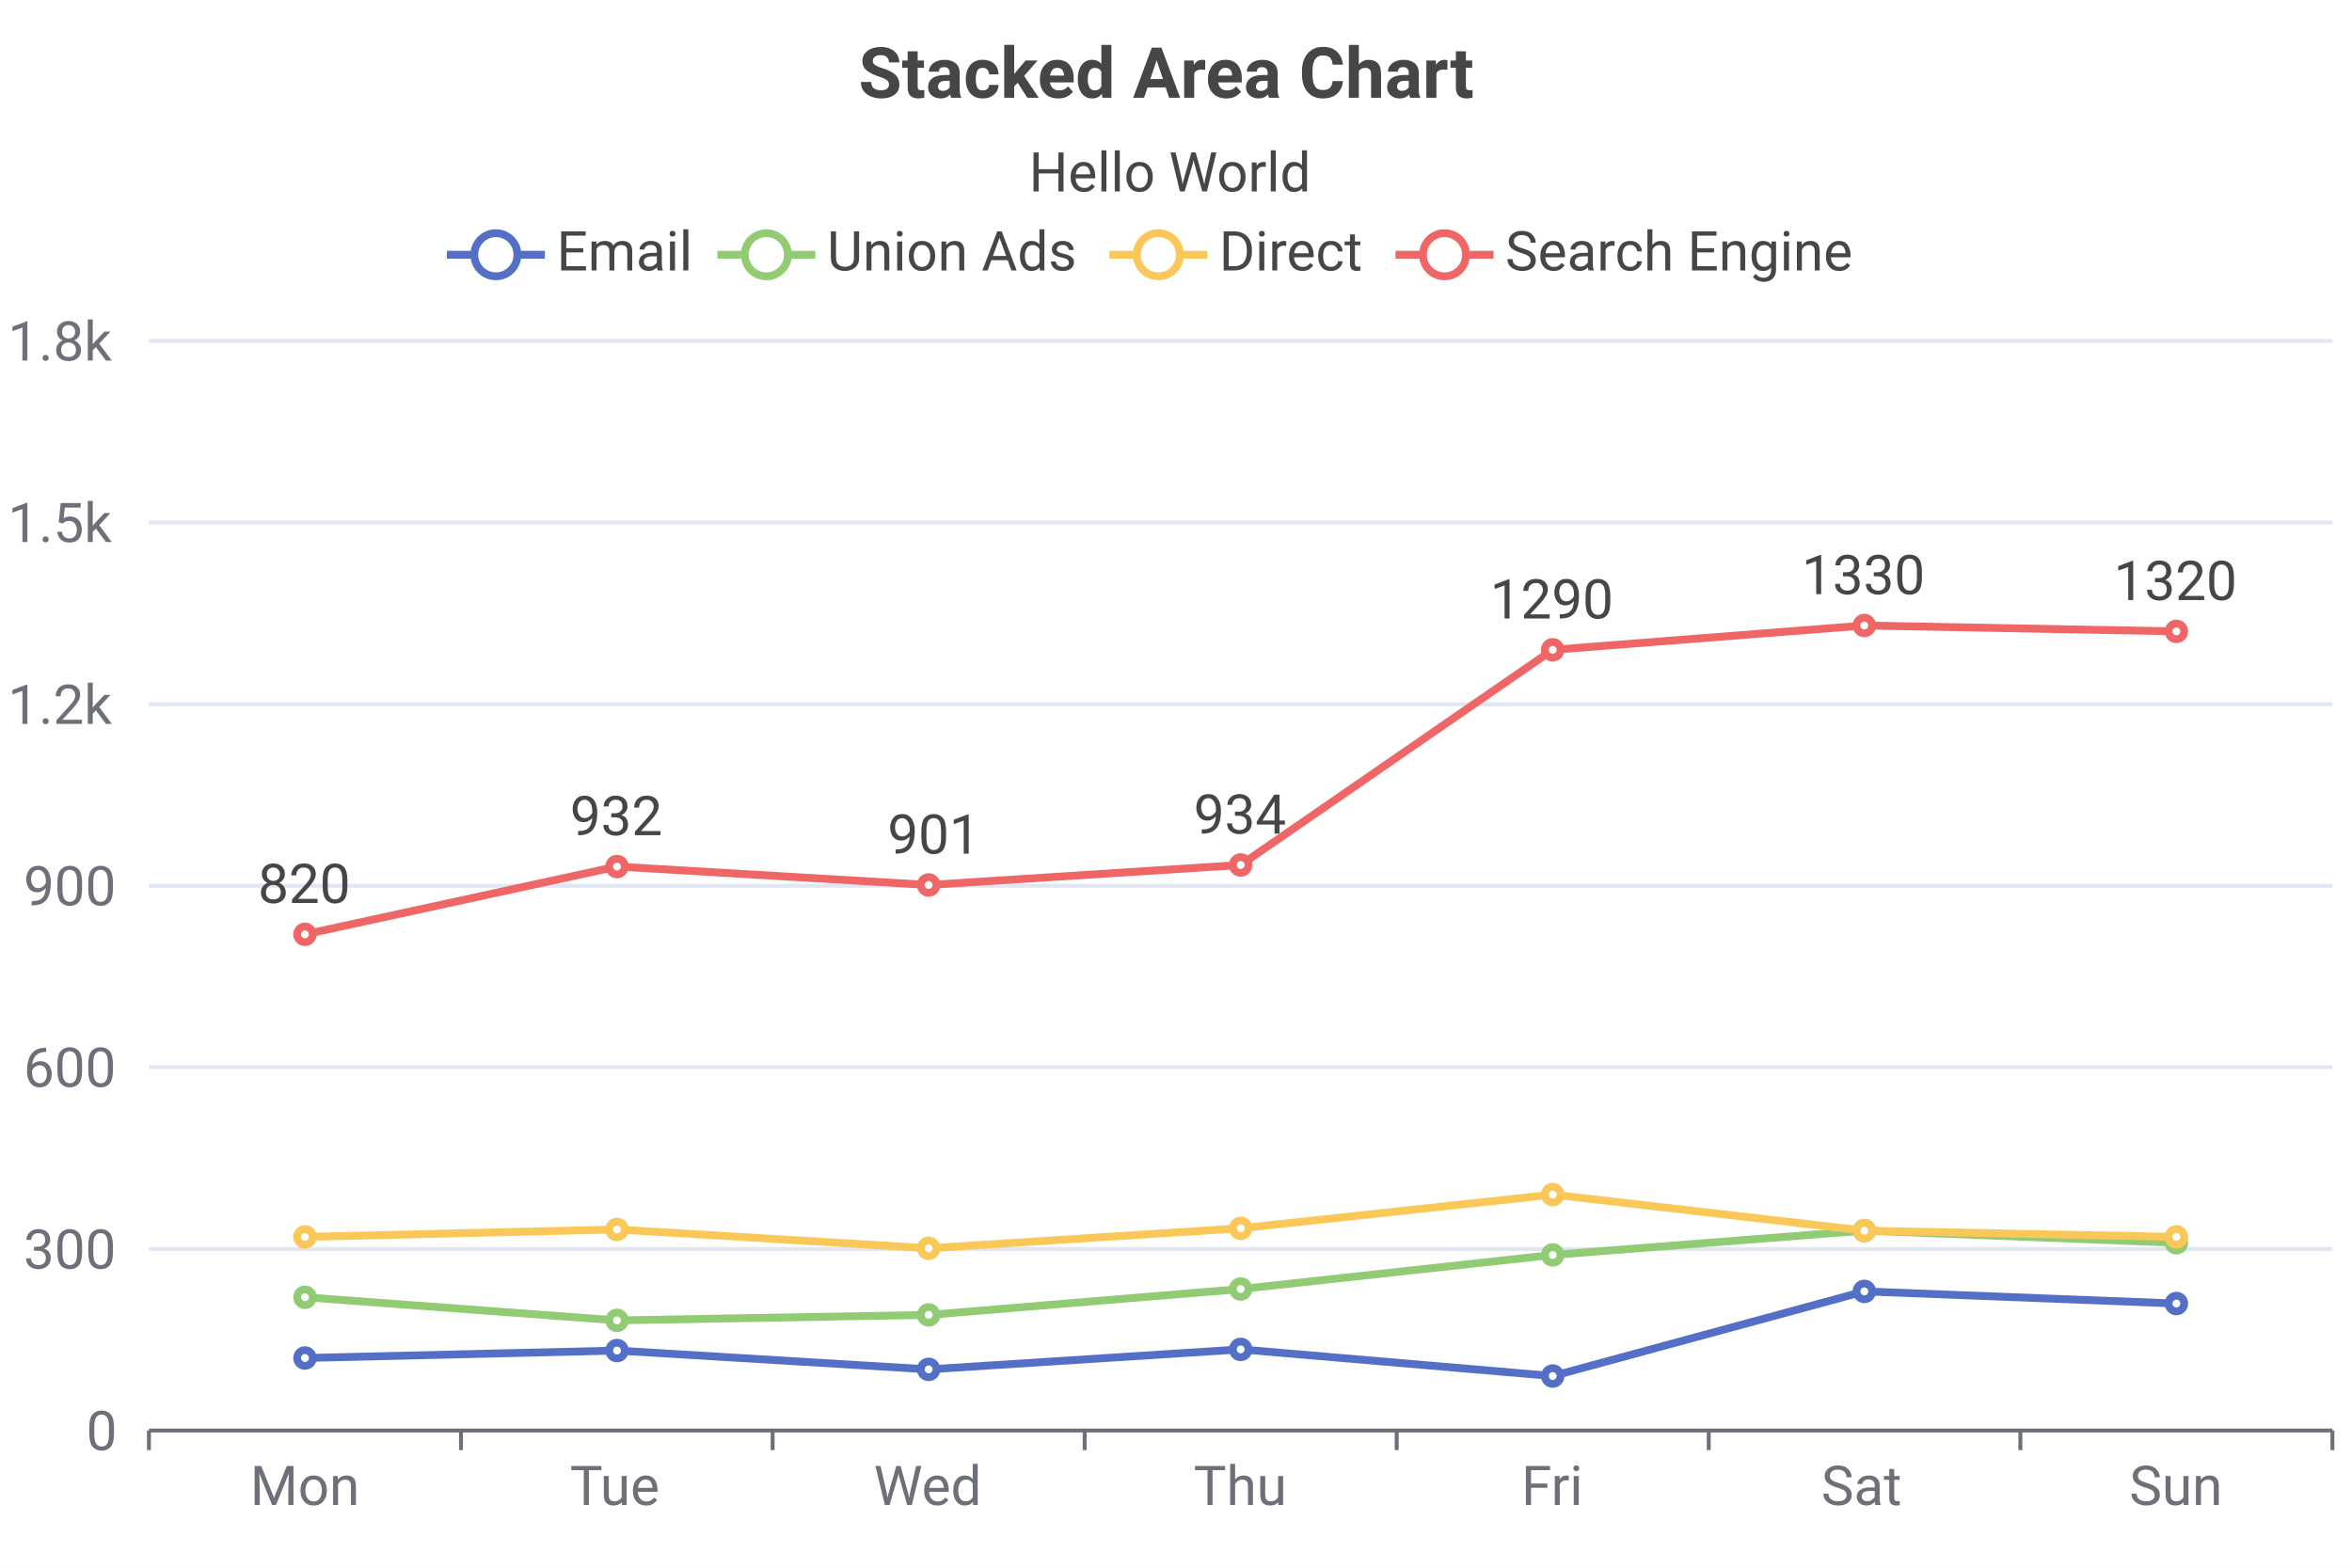
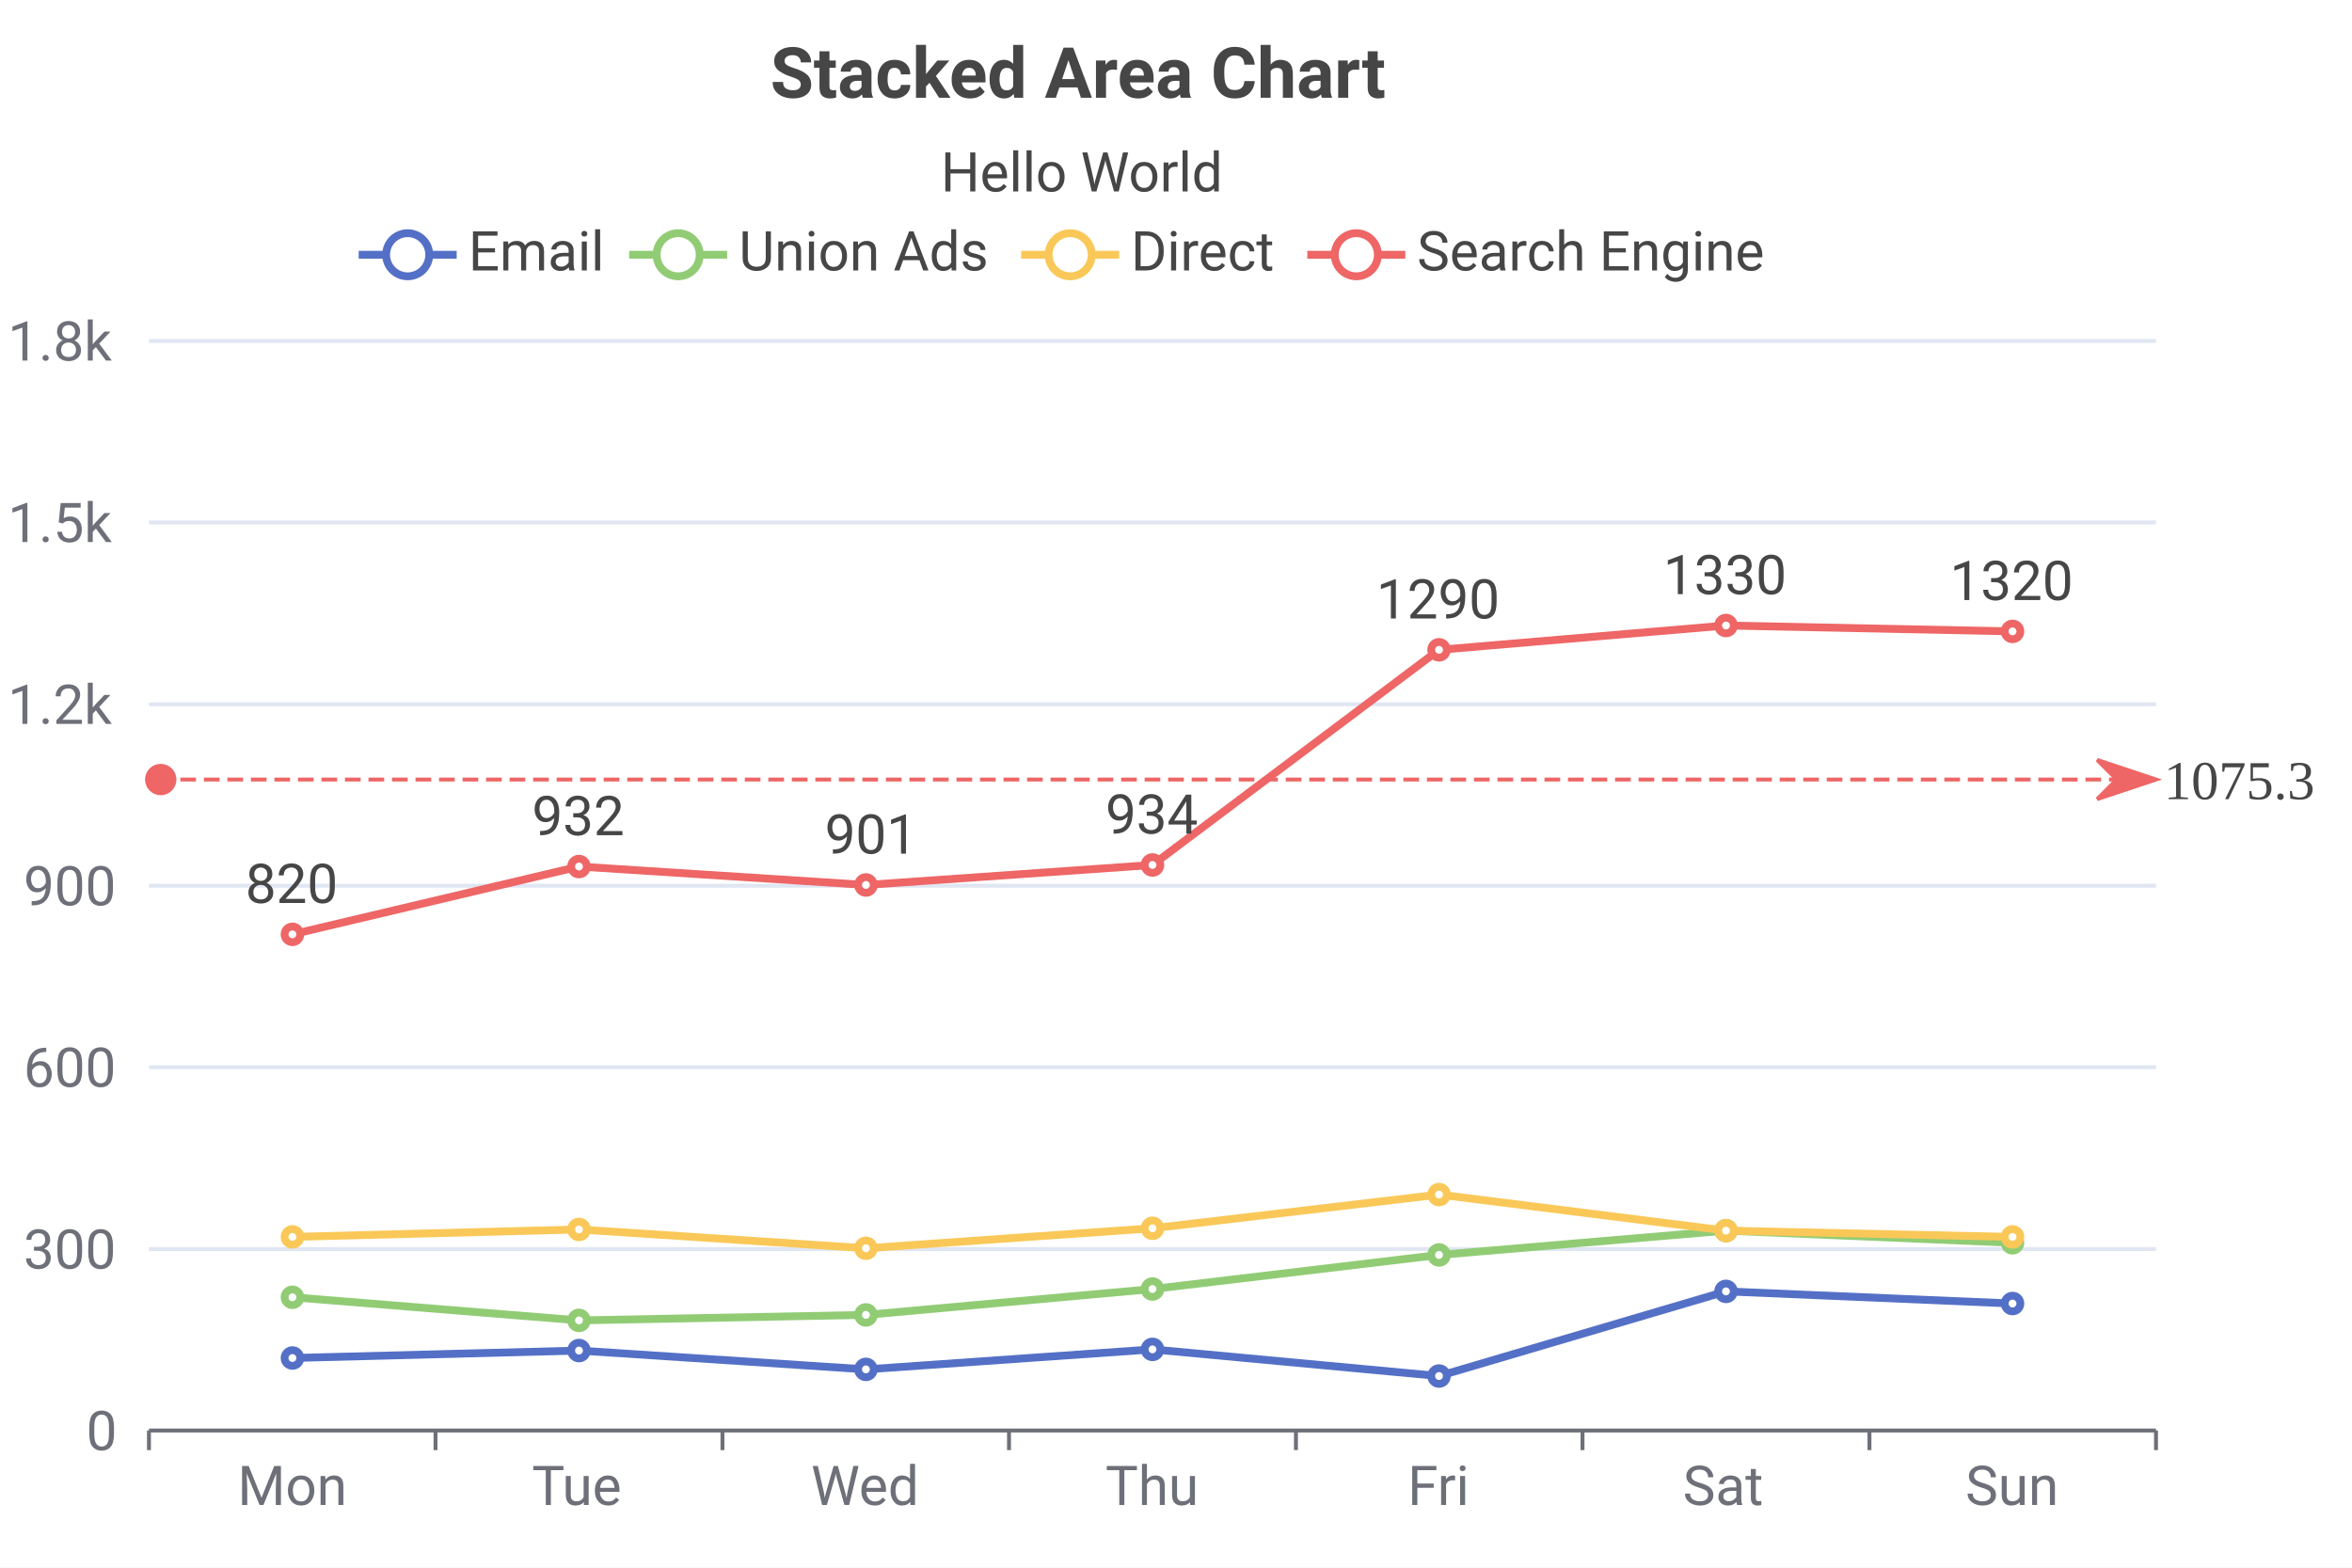
<svg xmlns="http://www.w3.org/2000/svg" width="600" height="400" viewBox="0 0 600 400">
  <rect x="0" y="0" width="600" height="400" fill="#FFFFFF" />
-   <text font-size="18" x="219" y="5" dy="15" font-weight="bold" dominant-baseline="middle" font-family="Roboto" fill="#464646">
+   <text font-size="18" x="196.5" y="5" dy="15" font-weight="bold" dominant-baseline="middle" font-family="Roboto" fill="#464646">
Stacked Area Chart
</text>
-   <text font-size="14" x="262.5" y="35" dy="10" dominant-baseline="middle" font-family="Roboto" fill="#464646">
+   <text font-size="14" x="240" y="35" dy="10" dominant-baseline="middle" font-family="Roboto" fill="#464646">
Hello World
</text>
  <g>
-     <line stroke-width="2" x1="114" y1="65" x2="139" y2="65" stroke="#5470C6" />
-     <circle cx="126.5" cy="65" r="5.5" stroke-width="2" stroke="#5470C6" fill="#FFFFFF" />
-     <text font-size="14" x="142" y="69" font-family="Roboto" fill="#464646">
+     <line stroke-width="2" x1="91.5" y1="65" x2="116.5" y2="65" stroke="#5470C6" />
+     <circle cx="104" cy="65" r="5.5" stroke-width="2" stroke="#5470C6" fill="#FFFFFF" />
+     <text font-size="14" x="119.5" y="69" font-family="Roboto" fill="#464646">
Email
</text>
  </g>
  <g>
-     <line stroke-width="2" x1="183" y1="65" x2="208" y2="65" stroke="#91CC75" />
-     <circle cx="195.5" cy="65" r="5.5" stroke-width="2" stroke="#91CC75" fill="#FFFFFF" />
-     <text font-size="14" x="211" y="69" font-family="Roboto" fill="#464646">
+     <line stroke-width="2" x1="160.5" y1="65" x2="185.5" y2="65" stroke="#91CC75" />
+     <circle cx="173" cy="65" r="5.5" stroke-width="2" stroke="#91CC75" fill="#FFFFFF" />
+     <text font-size="14" x="188.5" y="69" font-family="Roboto" fill="#464646">
Union Ads
</text>
  </g>
  <g>
-     <line stroke-width="2" x1="283" y1="65" x2="308" y2="65" stroke="#FAC858" />
-     <circle cx="295.5" cy="65" r="5.5" stroke-width="2" stroke="#FAC858" fill="#FFFFFF" />
-     <text font-size="14" x="311" y="69" font-family="Roboto" fill="#464646">
+     <line stroke-width="2" x1="260.5" y1="65" x2="285.5" y2="65" stroke="#FAC858" />
+     <circle cx="273" cy="65" r="5.5" stroke-width="2" stroke="#FAC858" fill="#FFFFFF" />
+     <text font-size="14" x="288.5" y="69" font-family="Roboto" fill="#464646">
Direct
</text>
  </g>
  <g>
-     <line stroke-width="2" x1="356" y1="65" x2="381" y2="65" stroke="#EE6666" />
-     <circle cx="368.5" cy="65" r="5.5" stroke-width="2" stroke="#EE6666" fill="#FFFFFF" />
-     <text font-size="14" x="384" y="69" font-family="Roboto" fill="#464646">
+     <line stroke-width="2" x1="333.5" y1="65" x2="358.5" y2="65" stroke="#EE6666" />
+     <circle cx="346" cy="65" r="5.5" stroke-width="2" stroke="#EE6666" fill="#FFFFFF" />
+     <text font-size="14" x="361.5" y="69" font-family="Roboto" fill="#464646">
Search Engine
</text>
  </g>
  <g stroke="#E0E6F2">
-     <line stroke-width="1" x1="38" y1="87" x2="595" y2="87" />
-     <line stroke-width="1" x1="38" y1="133.3" x2="595" y2="133.3" />
-     <line stroke-width="1" x1="38" y1="179.7" x2="595" y2="179.7" />
-     <line stroke-width="1" x1="38" y1="226" x2="595" y2="226" />
-     <line stroke-width="1" x1="38" y1="272.3" x2="595" y2="272.3" />
-     <line stroke-width="1" x1="38" y1="318.7" x2="595" y2="318.7" />
+     <line stroke-width="1" x1="38" y1="87" x2="550" y2="87" />
+     <line stroke-width="1" x1="38" y1="133.3" x2="550" y2="133.3" />
+     <line stroke-width="1" x1="38" y1="179.7" x2="550" y2="179.7" />
+     <line stroke-width="1" x1="38" y1="226" x2="550" y2="226" />
+     <line stroke-width="1" x1="38" y1="272.3" x2="550" y2="272.3" />
+     <line stroke-width="1" x1="38" y1="318.7" x2="550" y2="318.7" />
  </g>
  <g>
    <text font-size="14" x="2" y="92" font-family="Roboto" fill="#6E7079">
1.8k
</text>
    <text font-size="14" x="2" y="138.3" font-family="Roboto" fill="#6E7079">
1.5k
</text>
    <text font-size="14" x="2" y="184.7" font-family="Roboto" fill="#6E7079">
1.2k
</text>
    <text font-size="14" x="6" y="231" font-family="Roboto" fill="#6E7079">
900
</text>
    <text font-size="14" x="6" y="277.3" font-family="Roboto" fill="#6E7079">
600
</text>
    <text font-size="14" x="6" y="323.7" font-family="Roboto" fill="#6E7079">
300
</text>
    <text font-size="14" x="22" y="370" font-family="Roboto" fill="#6E7079">
0
</text>
  </g>
  <g>
    <g stroke="#6E7079">
-       <line stroke-width="1" x1="38" y1="365" x2="595" y2="365" />
+       <line stroke-width="1" x1="38" y1="365" x2="550" y2="365" />
      <line stroke-width="1" x1="38" y1="365" x2="38" y2="370" />
-       <line stroke-width="1" x1="117.6" y1="365" x2="117.6" y2="370" />
-       <line stroke-width="1" x1="197.1" y1="365" x2="197.1" y2="370" />
-       <line stroke-width="1" x1="276.7" y1="365" x2="276.7" y2="370" />
-       <line stroke-width="1" x1="356.3" y1="365" x2="356.3" y2="370" />
-       <line stroke-width="1" x1="435.9" y1="365" x2="435.9" y2="370" />
-       <line stroke-width="1" x1="515.4" y1="365" x2="515.4" y2="370" />
-       <line stroke-width="1" x1="595" y1="365" x2="595" y2="370" />
+       <line stroke-width="1" x1="111.1" y1="365" x2="111.1" y2="370" />
+       <line stroke-width="1" x1="184.3" y1="365" x2="184.3" y2="370" />
+       <line stroke-width="1" x1="257.4" y1="365" x2="257.4" y2="370" />
+       <line stroke-width="1" x1="330.6" y1="365" x2="330.6" y2="370" />
+       <line stroke-width="1" x1="403.7" y1="365" x2="403.7" y2="370" />
+       <line stroke-width="1" x1="476.9" y1="365" x2="476.9" y2="370" />
+       <line stroke-width="1" x1="550" y1="365" x2="550" y2="370" />
    </g>
-     <text font-size="14" x="63.8" y="384" font-family="Roboto" fill="#6E7079">
+     <text font-size="14" x="60.6" y="384" font-family="Roboto" fill="#6E7079">
Mon
</text>
-     <text font-size="14" x="145.4" y="384" font-family="Roboto" fill="#6E7079">
+     <text font-size="14" x="135.7" y="384" font-family="Roboto" fill="#6E7079">
Tue
</text>
-     <text font-size="14" x="222.9" y="384" font-family="Roboto" fill="#6E7079">
+     <text font-size="14" x="206.9" y="384" font-family="Roboto" fill="#6E7079">
Wed
</text>
-     <text font-size="14" x="304.5" y="384" font-family="Roboto" fill="#6E7079">
+     <text font-size="14" x="282" y="384" font-family="Roboto" fill="#6E7079">
Thu
</text>
-     <text font-size="14" x="388.1" y="384" font-family="Roboto" fill="#6E7079">
+     <text font-size="14" x="359.1" y="384" font-family="Roboto" fill="#6E7079">
Fri
</text>
-     <text font-size="14" x="464.6" y="384" font-family="Roboto" fill="#6E7079">
+     <text font-size="14" x="429.3" y="384" font-family="Roboto" fill="#6E7079">
Sat
</text>
-     <text font-size="14" x="543.2" y="384" font-family="Roboto" fill="#6E7079">
+     <text font-size="14" x="501.4" y="384" font-family="Roboto" fill="#6E7079">
Sun
</text>
  </g>
  <g>
-     <path d="M 77.8 346.5 L 157.4 344.6 L 236.9 349.4 L 316.5 344.3 L 396.1 351.1 L 475.6 329.5 L 555.2 332.6" stroke-width="2" fill="none" stroke="#5470C6" />
-     <circle cx="77.8" cy="346.5" r="2" stroke-width="2" stroke="#5470C6" fill="#FFFFFF" />
-     <circle cx="157.4" cy="344.6" r="2" stroke-width="2" stroke="#5470C6" fill="#FFFFFF" />
-     <circle cx="236.9" cy="349.4" r="2" stroke-width="2" stroke="#5470C6" fill="#FFFFFF" />
-     <circle cx="316.5" cy="344.3" r="2" stroke-width="2" stroke="#5470C6" fill="#FFFFFF" />
-     <circle cx="396.1" cy="351.1" r="2" stroke-width="2" stroke="#5470C6" fill="#FFFFFF" />
-     <circle cx="475.6" cy="329.5" r="2" stroke-width="2" stroke="#5470C6" fill="#FFFFFF" />
-     <circle cx="555.2" cy="332.6" r="2" stroke-width="2" stroke="#5470C6" fill="#FFFFFF" />
+     <path d="M 74.6 346.5 L 147.7 344.6 L 220.9 349.4 L 294 344.3 L 367.1 351.1 L 440.3 329.5 L 513.4 332.6" stroke-width="2" fill="none" stroke="#5470C6" />
+     <circle cx="74.6" cy="346.5" r="2" stroke-width="2" stroke="#5470C6" fill="#FFFFFF" />
+     <circle cx="147.7" cy="344.6" r="2" stroke-width="2" stroke="#5470C6" fill="#FFFFFF" />
+     <circle cx="220.9" cy="349.4" r="2" stroke-width="2" stroke="#5470C6" fill="#FFFFFF" />
+     <circle cx="294" cy="344.3" r="2" stroke-width="2" stroke="#5470C6" fill="#FFFFFF" />
+     <circle cx="367.1" cy="351.1" r="2" stroke-width="2" stroke="#5470C6" fill="#FFFFFF" />
+     <circle cx="440.3" cy="329.5" r="2" stroke-width="2" stroke="#5470C6" fill="#FFFFFF" />
+     <circle cx="513.4" cy="332.6" r="2" stroke-width="2" stroke="#5470C6" fill="#FFFFFF" />
  </g>
  <g>
-     <path d="M 77.8 331 L 157.4 336.9 L 236.9 335.5 L 316.5 328.9 L 396.1 320.2 L 475.6 314 L 555.2 317.1" stroke-width="2" fill="none" stroke="#91CC75" />
-     <circle cx="77.8" cy="331" r="2" stroke-width="2" stroke="#91CC75" fill="#FFFFFF" />
-     <circle cx="157.4" cy="336.9" r="2" stroke-width="2" stroke="#91CC75" fill="#FFFFFF" />
-     <circle cx="236.9" cy="335.5" r="2" stroke-width="2" stroke="#91CC75" fill="#FFFFFF" />
-     <circle cx="316.5" cy="328.9" r="2" stroke-width="2" stroke="#91CC75" fill="#FFFFFF" />
-     <circle cx="396.1" cy="320.2" r="2" stroke-width="2" stroke="#91CC75" fill="#FFFFFF" />
-     <circle cx="475.6" cy="314" r="2" stroke-width="2" stroke="#91CC75" fill="#FFFFFF" />
-     <circle cx="555.2" cy="317.1" r="2" stroke-width="2" stroke="#91CC75" fill="#FFFFFF" />
+     <path d="M 74.6 331 L 147.7 336.9 L 220.9 335.5 L 294 328.9 L 367.1 320.2 L 440.3 314 L 513.4 317.1" stroke-width="2" fill="none" stroke="#91CC75" />
+     <circle cx="74.6" cy="331" r="2" stroke-width="2" stroke="#91CC75" fill="#FFFFFF" />
+     <circle cx="147.7" cy="336.9" r="2" stroke-width="2" stroke="#91CC75" fill="#FFFFFF" />
+     <circle cx="220.9" cy="335.5" r="2" stroke-width="2" stroke="#91CC75" fill="#FFFFFF" />
+     <circle cx="294" cy="328.9" r="2" stroke-width="2" stroke="#91CC75" fill="#FFFFFF" />
+     <circle cx="367.1" cy="320.2" r="2" stroke-width="2" stroke="#91CC75" fill="#FFFFFF" />
+     <circle cx="440.3" cy="314" r="2" stroke-width="2" stroke="#91CC75" fill="#FFFFFF" />
+     <circle cx="513.4" cy="317.1" r="2" stroke-width="2" stroke="#91CC75" fill="#FFFFFF" />
  </g>
  <g>
-     <path d="M 77.8 315.6 L 157.4 313.7 L 236.9 318.5 L 316.5 313.4 L 396.1 304.8 L 475.6 314 L 555.2 315.6" stroke-width="2" fill="none" stroke="#FAC858" />
-     <circle cx="77.8" cy="315.6" r="2" stroke-width="2" stroke="#FAC858" fill="#FFFFFF" />
-     <circle cx="157.4" cy="313.7" r="2" stroke-width="2" stroke="#FAC858" fill="#FFFFFF" />
-     <circle cx="236.9" cy="318.5" r="2" stroke-width="2" stroke="#FAC858" fill="#FFFFFF" />
-     <circle cx="316.5" cy="313.4" r="2" stroke-width="2" stroke="#FAC858" fill="#FFFFFF" />
-     <circle cx="396.1" cy="304.8" r="2" stroke-width="2" stroke="#FAC858" fill="#FFFFFF" />
-     <circle cx="475.6" cy="314" r="2" stroke-width="2" stroke="#FAC858" fill="#FFFFFF" />
-     <circle cx="555.2" cy="315.6" r="2" stroke-width="2" stroke="#FAC858" fill="#FFFFFF" />
+     <path d="M 74.6 315.6 L 147.7 313.7 L 220.9 318.5 L 294 313.4 L 367.1 304.8 L 440.3 314 L 513.4 315.6" stroke-width="2" fill="none" stroke="#FAC858" />
+     <circle cx="74.6" cy="315.6" r="2" stroke-width="2" stroke="#FAC858" fill="#FFFFFF" />
+     <circle cx="147.7" cy="313.7" r="2" stroke-width="2" stroke="#FAC858" fill="#FFFFFF" />
+     <circle cx="220.9" cy="318.5" r="2" stroke-width="2" stroke="#FAC858" fill="#FFFFFF" />
+     <circle cx="294" cy="313.4" r="2" stroke-width="2" stroke="#FAC858" fill="#FFFFFF" />
+     <circle cx="367.1" cy="304.8" r="2" stroke-width="2" stroke="#FAC858" fill="#FFFFFF" />
+     <circle cx="440.3" cy="314" r="2" stroke-width="2" stroke="#FAC858" fill="#FFFFFF" />
+     <circle cx="513.4" cy="315.6" r="2" stroke-width="2" stroke="#FAC858" fill="#FFFFFF" />
  </g>
  <g>
-     <path d="M 77.8 238.4 L 157.4 221.1 L 236.9 225.8 L 316.5 220.7 L 396.1 165.8 L 475.6 159.6 L 555.2 161.1" stroke-width="2" fill="none" stroke="#EE6666" />
-     <circle cx="77.8" cy="238.4" r="2" stroke-width="2" stroke="#EE6666" fill="#FFFFFF" />
-     <circle cx="157.4" cy="221.1" r="2" stroke-width="2" stroke="#EE6666" fill="#FFFFFF" />
-     <circle cx="236.9" cy="225.8" r="2" stroke-width="2" stroke="#EE6666" fill="#FFFFFF" />
-     <circle cx="316.5" cy="220.7" r="2" stroke-width="2" stroke="#EE6666" fill="#FFFFFF" />
-     <circle cx="396.1" cy="165.8" r="2" stroke-width="2" stroke="#EE6666" fill="#FFFFFF" />
-     <circle cx="475.6" cy="159.6" r="2" stroke-width="2" stroke="#EE6666" fill="#FFFFFF" />
-     <circle cx="555.2" cy="161.1" r="2" stroke-width="2" stroke="#EE6666" fill="#FFFFFF" />
+     <path d="M 74.6 238.4 L 147.7 221.1 L 220.9 225.8 L 294 220.7 L 367.1 165.8 L 440.3 159.6 L 513.4 161.1" stroke-width="2" fill="none" stroke="#EE6666" />
+     <circle cx="74.6" cy="238.4" r="2" stroke-width="2" stroke="#EE6666" fill="#FFFFFF" />
+     <circle cx="147.7" cy="221.1" r="2" stroke-width="2" stroke="#EE6666" fill="#FFFFFF" />
+     <circle cx="220.9" cy="225.8" r="2" stroke-width="2" stroke="#EE6666" fill="#FFFFFF" />
+     <circle cx="294" cy="220.7" r="2" stroke-width="2" stroke="#EE6666" fill="#FFFFFF" />
+     <circle cx="367.1" cy="165.8" r="2" stroke-width="2" stroke="#EE6666" fill="#FFFFFF" />
+     <circle cx="440.3" cy="159.6" r="2" stroke-width="2" stroke="#EE6666" fill="#FFFFFF" />
+     <circle cx="513.4" cy="161.1" r="2" stroke-width="2" stroke="#EE6666" fill="#FFFFFF" />
  </g>
-   <text font-size="14" x="77.8" y="238.4" dx="-12" dy="-8" font-family="Roboto" fill="#464646">
+   <text font-size="14" x="74.6" y="238.4" dx="-12" dy="-8" font-family="Roboto" fill="#464646">
820
</text>
-   <text font-size="14" x="157.4" y="221.1" dx="-12" dy="-8" font-family="Roboto" fill="#464646">
+   <text font-size="14" x="147.7" y="221.1" dx="-12" dy="-8" font-family="Roboto" fill="#464646">
932
</text>
-   <text font-size="14" x="236.9" y="225.8" dx="-10.5" dy="-8" font-family="Roboto" fill="#464646">
+   <text font-size="14" x="220.9" y="225.8" dx="-10.5" dy="-8" font-family="Roboto" fill="#464646">
901
</text>
-   <text font-size="14" x="316.5" y="220.7" dx="-12" dy="-8" font-family="Roboto" fill="#464646">
+   <text font-size="14" x="294" y="220.7" dx="-12" dy="-8" font-family="Roboto" fill="#464646">
934
</text>
-   <text font-size="14" x="396.1" y="165.8" dx="-16" dy="-8" font-family="Roboto" fill="#464646">
+   <text font-size="14" x="367.1" y="165.8" dx="-16" dy="-8" font-family="Roboto" fill="#464646">
1290
</text>
-   <text font-size="14" x="475.6" y="159.6" dx="-16" dy="-8" font-family="Roboto" fill="#464646">
+   <text font-size="14" x="440.3" y="159.6" dx="-16" dy="-8" font-family="Roboto" fill="#464646">
1330
</text>
-   <text font-size="14" x="555.2" y="161.1" dx="-16" dy="-8" font-family="Roboto" fill="#464646">
+   <text font-size="14" x="513.4" y="161.1" dx="-16" dy="-8" font-family="Roboto" fill="#464646">
1320
</text>
+   <circle cx="41" cy="198.9" r="3.5" stroke-width="1" stroke="#EE6666" fill="#EE6666" />
+   <line stroke-width="1" x1="46" y1="198.9" x2="540" y2="198.9" stroke="#EE6666" stroke-dasharray="4,2" />
+   <path d="M 540 198.9 L 535 193.9 L 550 198.9 L 535 203.9 Z" stroke-width="1" fill="#EE6666" stroke="#EE6666" />
+   <text font-size="14" x="552" y="203.9" fill="#464646">
+ 1075.3
+ </text>
</svg>
